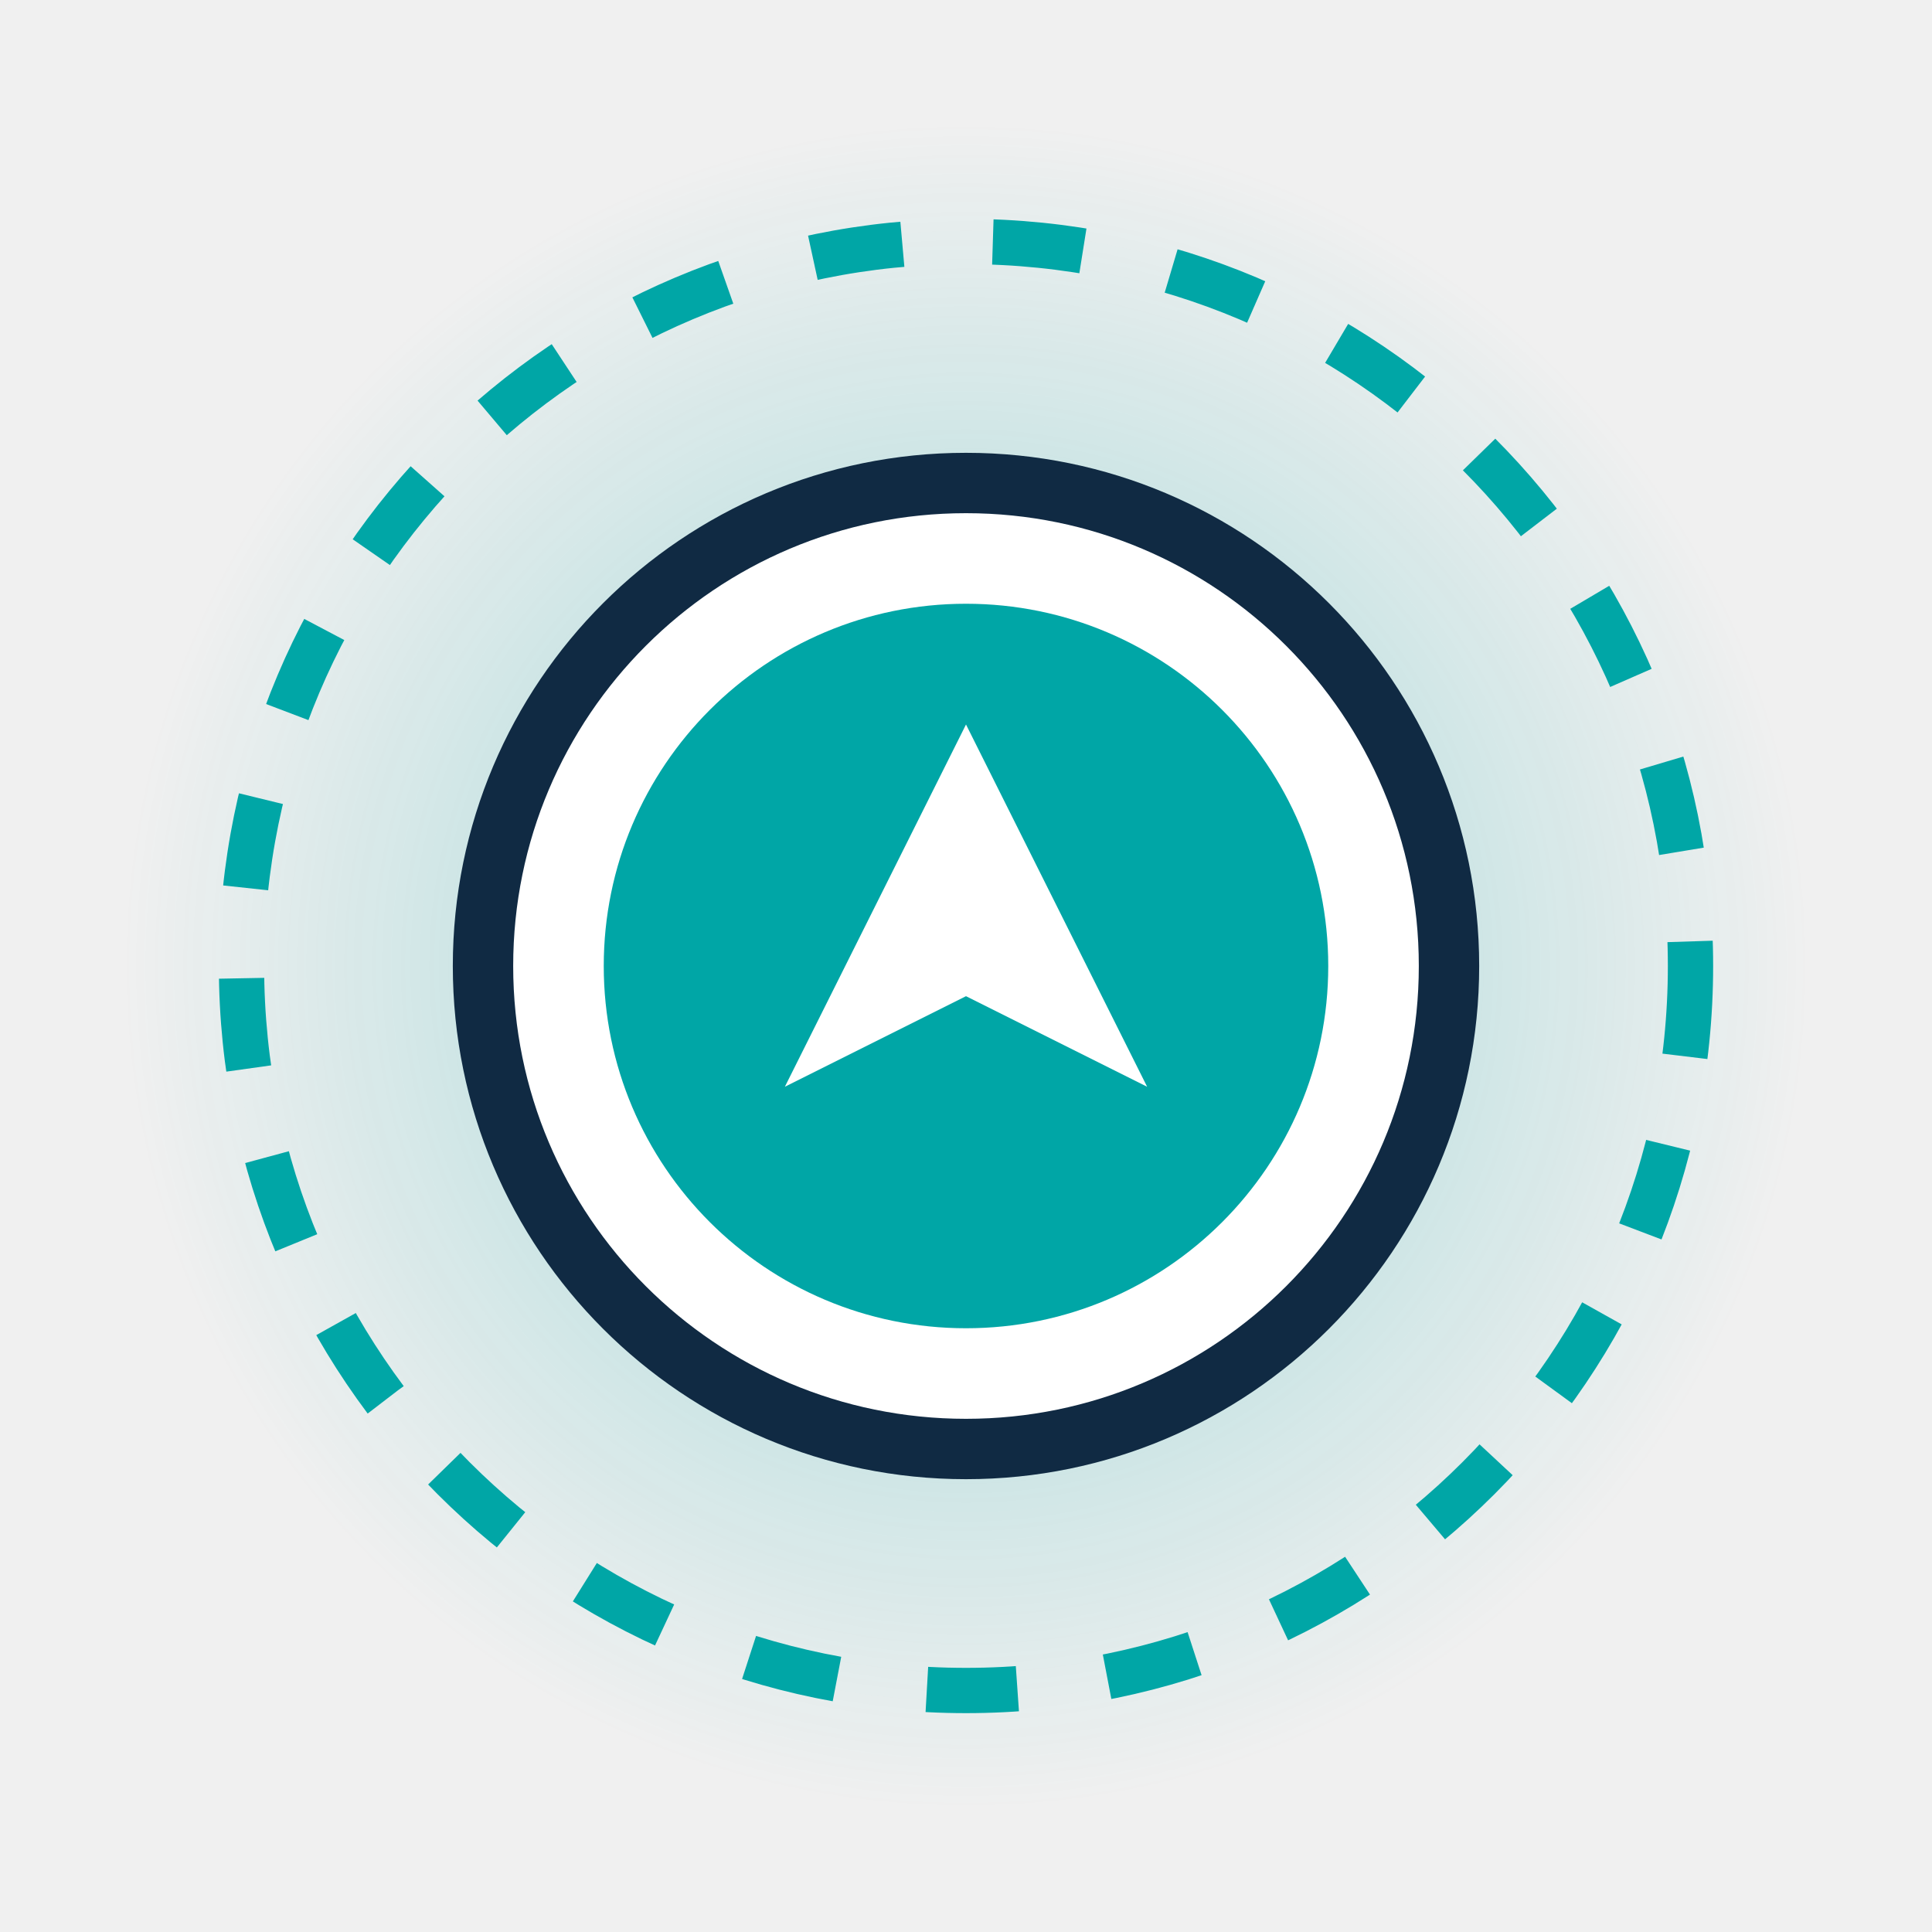
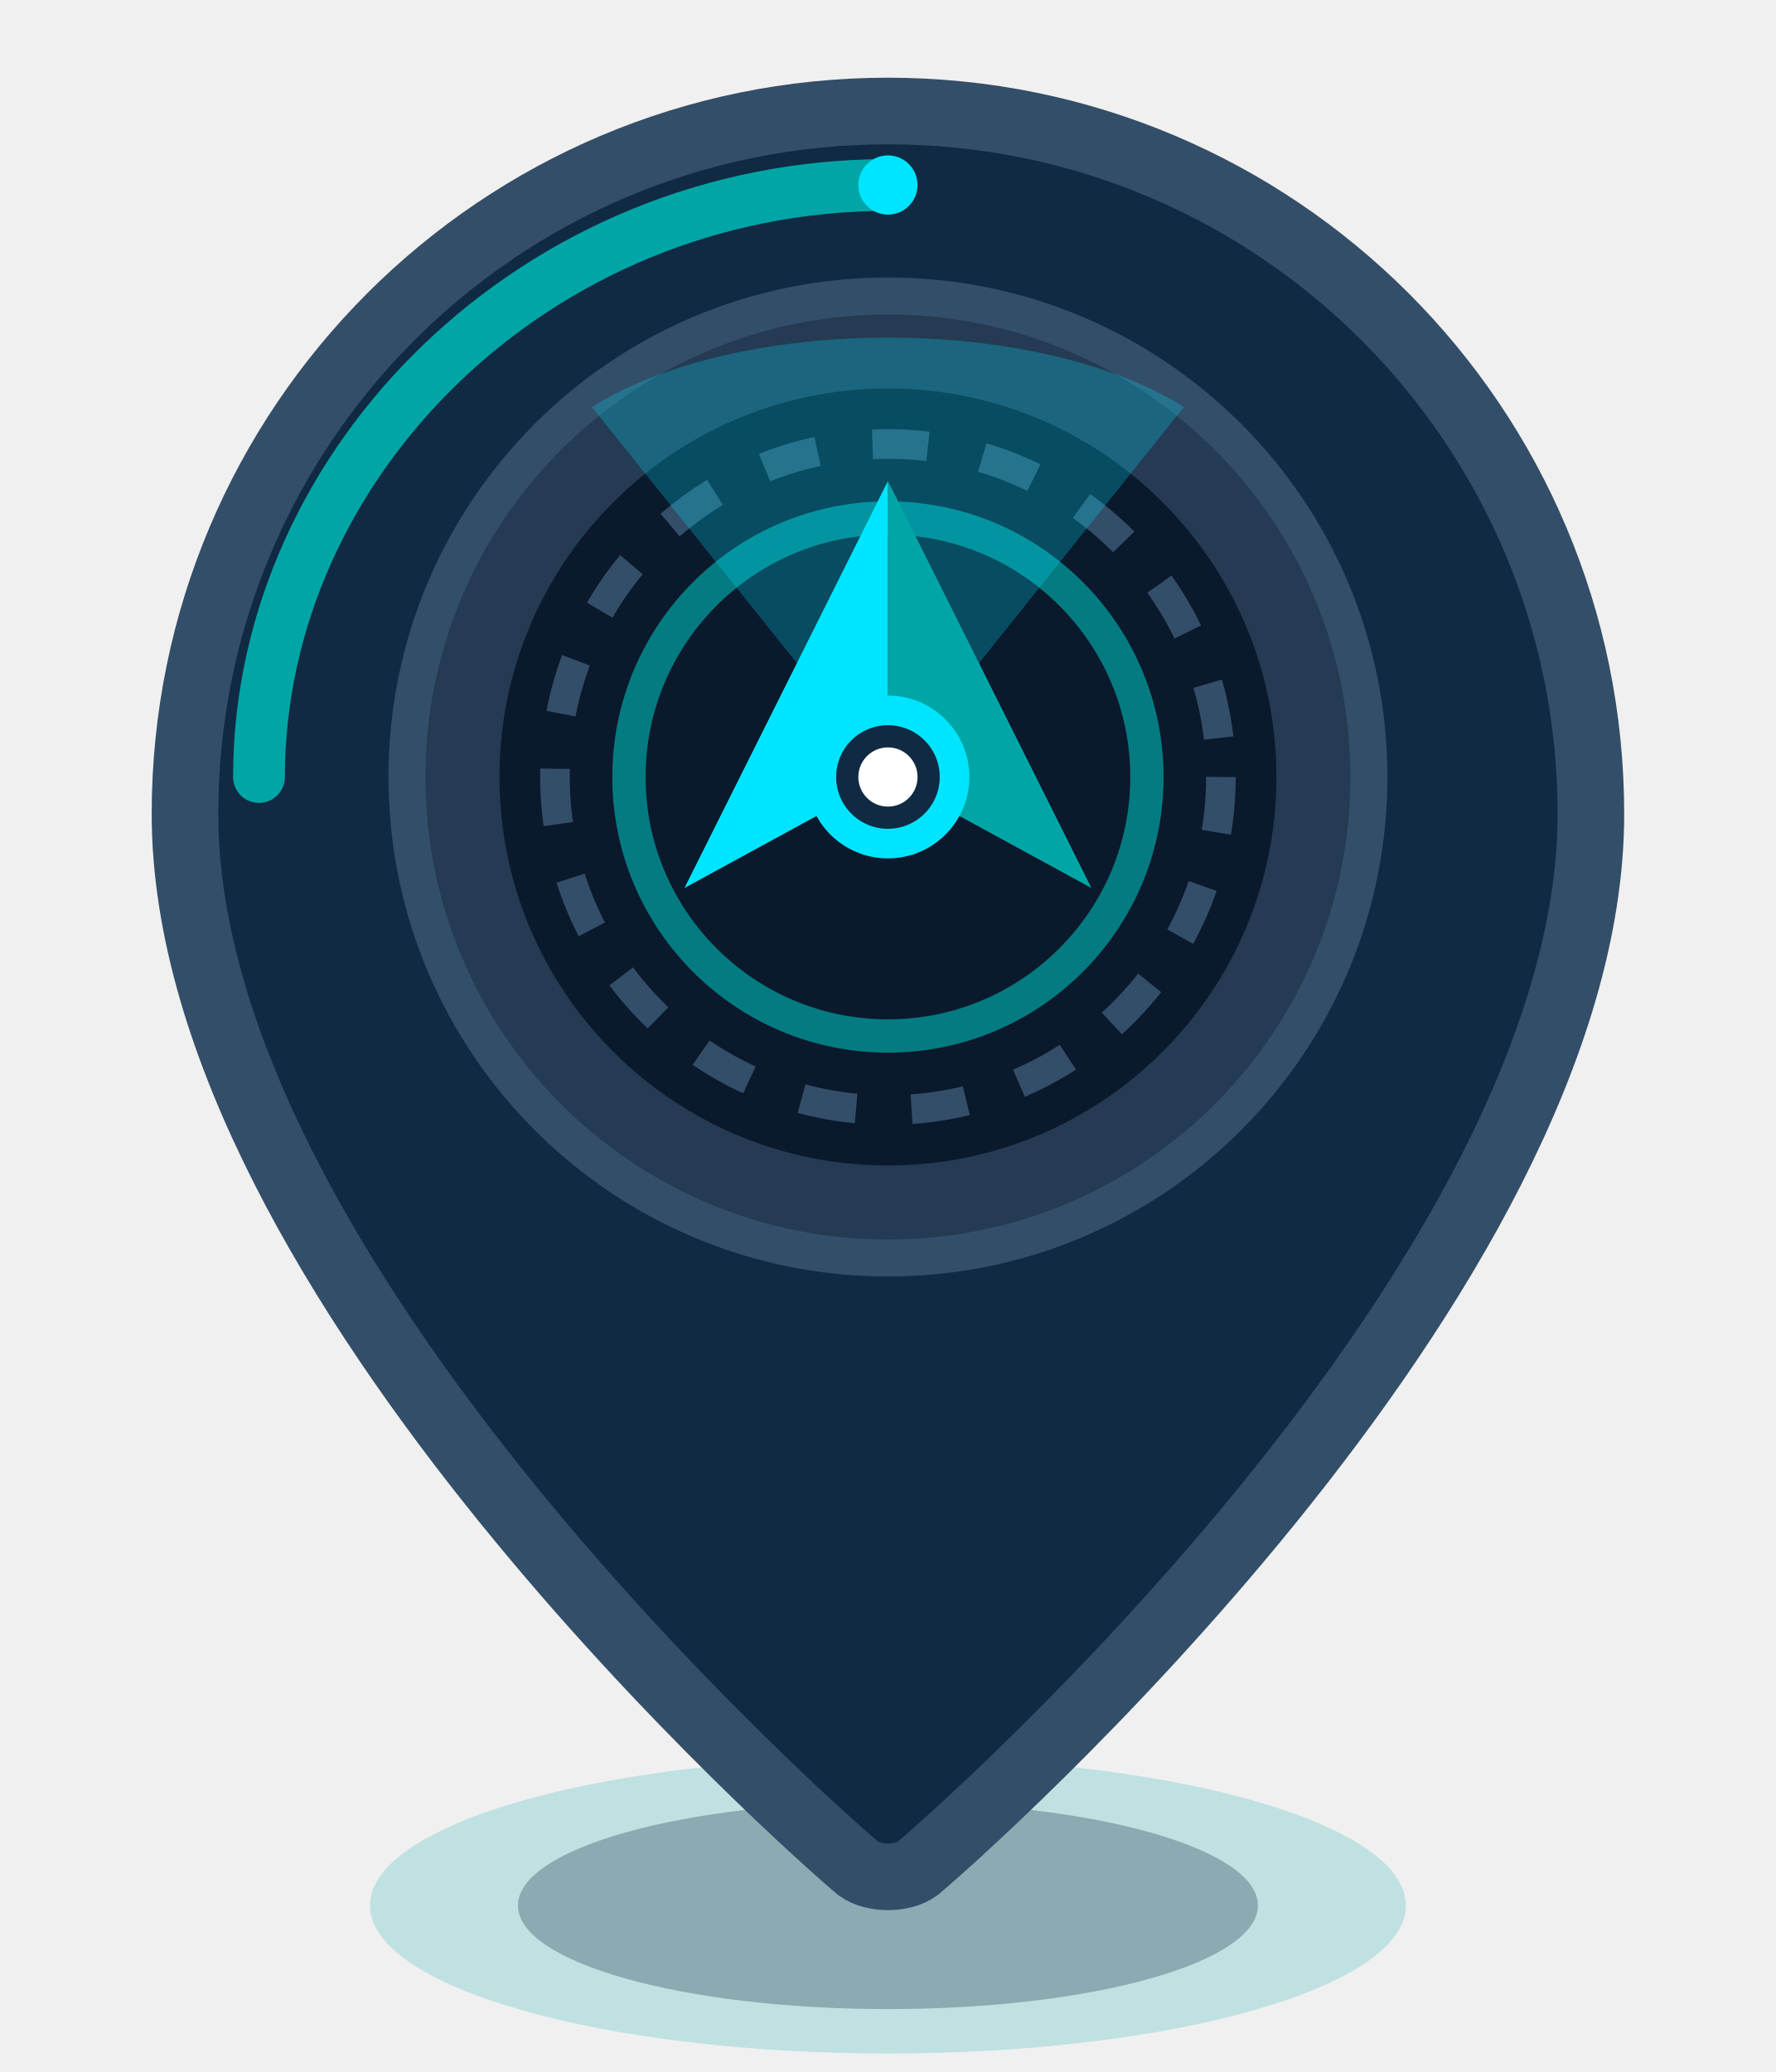
- <svg xmlns="http://www.w3.org/2000/svg" viewBox="0 0 48 48">
-   <defs>
-     <radialGradient id="pulseGlow" cx="50%" cy="50%" r="50%">
-       <stop offset="0%" stop-color="#00A6A6" stop-opacity="0.35" />
-       <stop offset="100%" stop-color="#00A6A6" stop-opacity="0" />
-     </radialGradient>
-   </defs>
-   <g transform="scale(0.75)">
-     <circle cx="32" cy="32" r="28" fill="url(#pulseGlow)" />
-     <circle cx="32" cy="32" r="24" fill="none" stroke="#00A6A6" stroke-width="1.5" stroke-dasharray="3 3" />
-     <circle cx="32" cy="32" r="16" fill="#FFFFFF" stroke="#102A43" stroke-width="2" />
-     <circle cx="32" cy="32" r="12" fill="#00A6A6" />
-     <polygon points="32,24 38,36 32,33 26,36" fill="#FFFFFF" />
-   </g>
+ <svg xmlns="http://www.w3.org/2000/svg" viewBox="0 0 48 56">
+   <ellipse cx="24" cy="51.5" rx="14" ry="4" fill="#00A6A6" fill-opacity="0.2" />
+   <ellipse cx="24" cy="51.5" rx="10" ry="2.8" fill="#102A43" fill-opacity="0.3" />
+   <path d="M24 3 C13.5 3 5 11.5 5 22 C5 34.5 22 49.5 23.2 50.5 C23.6 50.8 24.4 50.8 24.8 50.5 C26 49.5 43 34.5 43 22 C43 11.5 34.5 3 24 3 Z" fill="#102A43" stroke="#334E68" stroke-width="1.8" stroke-linejoin="round" />
+   <path d="M7 21 C7 12.5 14.5 5 24 5" fill="none" stroke="#00A6A6" stroke-width="1.4" stroke-linecap="round" />
+   <circle cx="24" cy="5" r="0.8" fill="#00E5FF" />
+   <circle cx="24" cy="21" r="13" fill="#243B53" stroke="#334E68" stroke-width="1" />
+   <circle cx="24" cy="21" r="10.5" fill="#0B192C" />
+   <circle cx="24" cy="21" r="9" fill="none" stroke="#334E68" stroke-width="0.8" stroke-dasharray="1.5 1.5" />
+   <circle cx="24" cy="21" r="7" fill="none" stroke="#00A6A6" stroke-width="0.9" stroke-opacity="0.7" />
+   <path d="M24 21 L16 11 C20 8.5 28 8.5 32 11 Z" fill="#00E5FF" fill-opacity="0.25" />
+   <path d="M24 13 L18.5 24 L24 21 Z" fill="#00E5FF" />
+   <path d="M24 13 L24 21 L29.5 24 Z" fill="#00A6A6" />
+   <circle cx="24" cy="21" r="1.8" fill="#102A43" stroke="#00E5FF" stroke-width="0.8" />
+   <circle cx="24" cy="21" r="0.8" fill="#FFFFFF" />
</svg>
